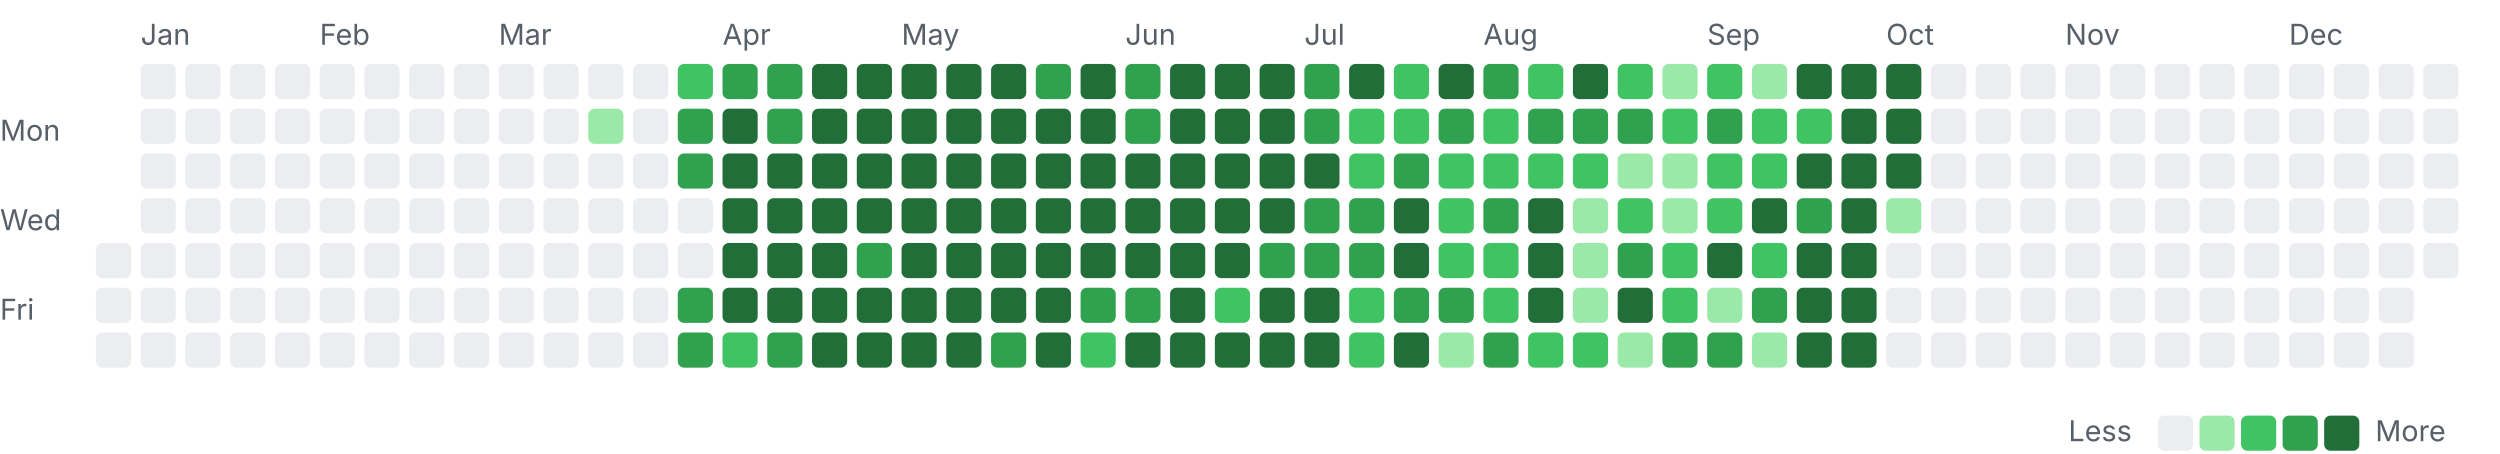
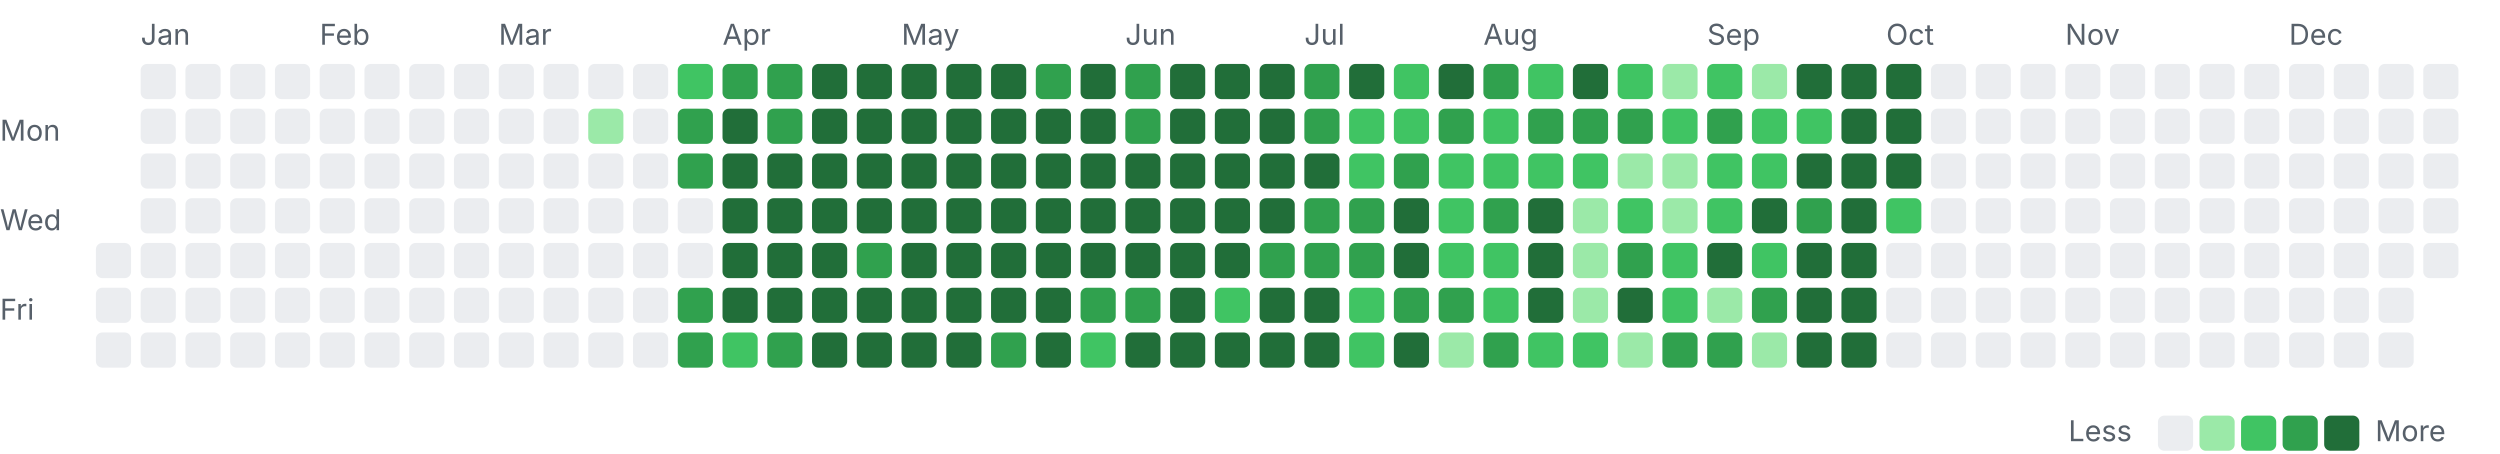
<svg xmlns="http://www.w3.org/2000/svg" width="782" height="142" viewBox="0 0 782 142">
  <style>.l0{fill:#ebedf0}.l1{fill:#9be9a8}.l2{fill:#40c463}.l3{fill:#30a14e}.l4{fill:#216e39} .lbl{fill:#57606a;font:9px -apple-system,Segoe UI,sans-serif}@media(prefers-color-scheme:dark){.l0{fill:#161b22}.l1{fill:#0e4429}.l2{fill:#006d32}.l3{fill:#26a641}.l4{fill:#39d353} .lbl{fill:#8b949e}}</style>
  <text class="lbl" x="44" y="14">Jan</text>
  <text class="lbl" x="100" y="14">Feb</text>
  <text class="lbl" x="156" y="14">Mar</text>
  <text class="lbl" x="226" y="14">Apr</text>
  <text class="lbl" x="282" y="14">May</text>
  <text class="lbl" x="352" y="14">Jun</text>
  <text class="lbl" x="408" y="14">Jul</text>
  <text class="lbl" x="464" y="14">Aug</text>
  <text class="lbl" x="534" y="14">Sep</text>
  <text class="lbl" x="590" y="14">Oct</text>
  <text class="lbl" x="646" y="14">Nov</text>
  <text class="lbl" x="716" y="14">Dec</text>
  <text class="lbl" x="0" y="44">Mon</text>
  <text class="lbl" x="0" y="72">Wed</text>
  <text class="lbl" x="0" y="100">Fri</text>
  <rect class="l0" x="30" y="76" width="11" height="11" rx="2" />
  <rect class="l0" x="30" y="90" width="11" height="11" rx="2" />
  <rect class="l0" x="30" y="104" width="11" height="11" rx="2" />
  <rect class="l0" x="44" y="20" width="11" height="11" rx="2" />
  <rect class="l0" x="44" y="34" width="11" height="11" rx="2" />
  <rect class="l0" x="44" y="48" width="11" height="11" rx="2" />
  <rect class="l0" x="44" y="62" width="11" height="11" rx="2" />
  <rect class="l0" x="44" y="76" width="11" height="11" rx="2" />
  <rect class="l0" x="44" y="90" width="11" height="11" rx="2" />
  <rect class="l0" x="44" y="104" width="11" height="11" rx="2" />
  <rect class="l0" x="58" y="20" width="11" height="11" rx="2" />
  <rect class="l0" x="58" y="34" width="11" height="11" rx="2" />
  <rect class="l0" x="58" y="48" width="11" height="11" rx="2" />
  <rect class="l0" x="58" y="62" width="11" height="11" rx="2" />
  <rect class="l0" x="58" y="76" width="11" height="11" rx="2" />
  <rect class="l0" x="58" y="90" width="11" height="11" rx="2" />
  <rect class="l0" x="58" y="104" width="11" height="11" rx="2" />
  <rect class="l0" x="72" y="20" width="11" height="11" rx="2" />
  <rect class="l0" x="72" y="34" width="11" height="11" rx="2" />
  <rect class="l0" x="72" y="48" width="11" height="11" rx="2" />
  <rect class="l0" x="72" y="62" width="11" height="11" rx="2" />
  <rect class="l0" x="72" y="76" width="11" height="11" rx="2" />
  <rect class="l0" x="72" y="90" width="11" height="11" rx="2" />
  <rect class="l0" x="72" y="104" width="11" height="11" rx="2" />
  <rect class="l0" x="86" y="20" width="11" height="11" rx="2" />
  <rect class="l0" x="86" y="34" width="11" height="11" rx="2" />
  <rect class="l0" x="86" y="48" width="11" height="11" rx="2" />
  <rect class="l0" x="86" y="62" width="11" height="11" rx="2" />
  <rect class="l0" x="86" y="76" width="11" height="11" rx="2" />
  <rect class="l0" x="86" y="90" width="11" height="11" rx="2" />
  <rect class="l0" x="86" y="104" width="11" height="11" rx="2" />
  <rect class="l0" x="100" y="20" width="11" height="11" rx="2" />
  <rect class="l0" x="100" y="34" width="11" height="11" rx="2" />
  <rect class="l0" x="100" y="48" width="11" height="11" rx="2" />
  <rect class="l0" x="100" y="62" width="11" height="11" rx="2" />
  <rect class="l0" x="100" y="76" width="11" height="11" rx="2" />
  <rect class="l0" x="100" y="90" width="11" height="11" rx="2" />
  <rect class="l0" x="100" y="104" width="11" height="11" rx="2" />
  <rect class="l0" x="114" y="20" width="11" height="11" rx="2" />
  <rect class="l0" x="114" y="34" width="11" height="11" rx="2" />
  <rect class="l0" x="114" y="48" width="11" height="11" rx="2" />
  <rect class="l0" x="114" y="62" width="11" height="11" rx="2" />
  <rect class="l0" x="114" y="76" width="11" height="11" rx="2" />
  <rect class="l0" x="114" y="90" width="11" height="11" rx="2" />
  <rect class="l0" x="114" y="104" width="11" height="11" rx="2" />
  <rect class="l0" x="128" y="20" width="11" height="11" rx="2" />
  <rect class="l0" x="128" y="34" width="11" height="11" rx="2" />
  <rect class="l0" x="128" y="48" width="11" height="11" rx="2" />
  <rect class="l0" x="128" y="62" width="11" height="11" rx="2" />
  <rect class="l0" x="128" y="76" width="11" height="11" rx="2" />
  <rect class="l0" x="128" y="90" width="11" height="11" rx="2" />
  <rect class="l0" x="128" y="104" width="11" height="11" rx="2" />
  <rect class="l0" x="142" y="20" width="11" height="11" rx="2" />
  <rect class="l0" x="142" y="34" width="11" height="11" rx="2" />
  <rect class="l0" x="142" y="48" width="11" height="11" rx="2" />
  <rect class="l0" x="142" y="62" width="11" height="11" rx="2" />
  <rect class="l0" x="142" y="76" width="11" height="11" rx="2" />
  <rect class="l0" x="142" y="90" width="11" height="11" rx="2" />
  <rect class="l0" x="142" y="104" width="11" height="11" rx="2" />
  <rect class="l0" x="156" y="20" width="11" height="11" rx="2" />
  <rect class="l0" x="156" y="34" width="11" height="11" rx="2" />
  <rect class="l0" x="156" y="48" width="11" height="11" rx="2" />
  <rect class="l0" x="156" y="62" width="11" height="11" rx="2" />
  <rect class="l0" x="156" y="76" width="11" height="11" rx="2" />
  <rect class="l0" x="156" y="90" width="11" height="11" rx="2" />
  <rect class="l0" x="156" y="104" width="11" height="11" rx="2" />
  <rect class="l0" x="170" y="20" width="11" height="11" rx="2" />
  <rect class="l0" x="170" y="34" width="11" height="11" rx="2" />
  <rect class="l0" x="170" y="48" width="11" height="11" rx="2" />
  <rect class="l0" x="170" y="62" width="11" height="11" rx="2" />
  <rect class="l0" x="170" y="76" width="11" height="11" rx="2" />
  <rect class="l0" x="170" y="90" width="11" height="11" rx="2" />
  <rect class="l0" x="170" y="104" width="11" height="11" rx="2" />
  <rect class="l0" x="184" y="20" width="11" height="11" rx="2" />
  <rect class="l1" x="184" y="34" width="11" height="11" rx="2" />
  <rect class="l0" x="184" y="48" width="11" height="11" rx="2" />
  <rect class="l0" x="184" y="62" width="11" height="11" rx="2" />
  <rect class="l0" x="184" y="76" width="11" height="11" rx="2" />
  <rect class="l0" x="184" y="90" width="11" height="11" rx="2" />
  <rect class="l0" x="184" y="104" width="11" height="11" rx="2" />
  <rect class="l0" x="198" y="20" width="11" height="11" rx="2" />
  <rect class="l0" x="198" y="34" width="11" height="11" rx="2" />
  <rect class="l0" x="198" y="48" width="11" height="11" rx="2" />
  <rect class="l0" x="198" y="62" width="11" height="11" rx="2" />
  <rect class="l0" x="198" y="76" width="11" height="11" rx="2" />
  <rect class="l0" x="198" y="90" width="11" height="11" rx="2" />
  <rect class="l0" x="198" y="104" width="11" height="11" rx="2" />
  <rect class="l2" x="212" y="20" width="11" height="11" rx="2" />
  <rect class="l3" x="212" y="34" width="11" height="11" rx="2" />
  <rect class="l3" x="212" y="48" width="11" height="11" rx="2" />
  <rect class="l0" x="212" y="62" width="11" height="11" rx="2" />
  <rect class="l0" x="212" y="76" width="11" height="11" rx="2" />
  <rect class="l3" x="212" y="90" width="11" height="11" rx="2" />
  <rect class="l3" x="212" y="104" width="11" height="11" rx="2" />
  <rect class="l3" x="226" y="20" width="11" height="11" rx="2" />
  <rect class="l4" x="226" y="34" width="11" height="11" rx="2" />
  <rect class="l4" x="226" y="48" width="11" height="11" rx="2" />
  <rect class="l4" x="226" y="62" width="11" height="11" rx="2" />
  <rect class="l4" x="226" y="76" width="11" height="11" rx="2" />
  <rect class="l4" x="226" y="90" width="11" height="11" rx="2" />
  <rect class="l2" x="226" y="104" width="11" height="11" rx="2" />
  <rect class="l3" x="240" y="20" width="11" height="11" rx="2" />
  <rect class="l3" x="240" y="34" width="11" height="11" rx="2" />
  <rect class="l4" x="240" y="48" width="11" height="11" rx="2" />
  <rect class="l4" x="240" y="62" width="11" height="11" rx="2" />
  <rect class="l4" x="240" y="76" width="11" height="11" rx="2" />
  <rect class="l4" x="240" y="90" width="11" height="11" rx="2" />
  <rect class="l3" x="240" y="104" width="11" height="11" rx="2" />
  <rect class="l4" x="254" y="20" width="11" height="11" rx="2" />
  <rect class="l4" x="254" y="34" width="11" height="11" rx="2" />
  <rect class="l4" x="254" y="48" width="11" height="11" rx="2" />
  <rect class="l4" x="254" y="62" width="11" height="11" rx="2" />
  <rect class="l4" x="254" y="76" width="11" height="11" rx="2" />
  <rect class="l4" x="254" y="90" width="11" height="11" rx="2" />
  <rect class="l4" x="254" y="104" width="11" height="11" rx="2" />
  <rect class="l4" x="268" y="20" width="11" height="11" rx="2" />
  <rect class="l4" x="268" y="34" width="11" height="11" rx="2" />
  <rect class="l4" x="268" y="48" width="11" height="11" rx="2" />
  <rect class="l4" x="268" y="62" width="11" height="11" rx="2" />
  <rect class="l3" x="268" y="76" width="11" height="11" rx="2" />
  <rect class="l4" x="268" y="90" width="11" height="11" rx="2" />
  <rect class="l4" x="268" y="104" width="11" height="11" rx="2" />
  <rect class="l4" x="282" y="20" width="11" height="11" rx="2" />
  <rect class="l4" x="282" y="34" width="11" height="11" rx="2" />
  <rect class="l4" x="282" y="48" width="11" height="11" rx="2" />
  <rect class="l4" x="282" y="62" width="11" height="11" rx="2" />
  <rect class="l4" x="282" y="76" width="11" height="11" rx="2" />
  <rect class="l4" x="282" y="90" width="11" height="11" rx="2" />
  <rect class="l4" x="282" y="104" width="11" height="11" rx="2" />
  <rect class="l4" x="296" y="20" width="11" height="11" rx="2" />
  <rect class="l4" x="296" y="34" width="11" height="11" rx="2" />
  <rect class="l4" x="296" y="48" width="11" height="11" rx="2" />
  <rect class="l4" x="296" y="62" width="11" height="11" rx="2" />
  <rect class="l4" x="296" y="76" width="11" height="11" rx="2" />
  <rect class="l4" x="296" y="90" width="11" height="11" rx="2" />
  <rect class="l4" x="296" y="104" width="11" height="11" rx="2" />
  <rect class="l4" x="310" y="20" width="11" height="11" rx="2" />
  <rect class="l4" x="310" y="34" width="11" height="11" rx="2" />
  <rect class="l4" x="310" y="48" width="11" height="11" rx="2" />
  <rect class="l4" x="310" y="62" width="11" height="11" rx="2" />
  <rect class="l4" x="310" y="76" width="11" height="11" rx="2" />
  <rect class="l4" x="310" y="90" width="11" height="11" rx="2" />
  <rect class="l3" x="310" y="104" width="11" height="11" rx="2" />
  <rect class="l3" x="324" y="20" width="11" height="11" rx="2" />
  <rect class="l4" x="324" y="34" width="11" height="11" rx="2" />
  <rect class="l4" x="324" y="48" width="11" height="11" rx="2" />
  <rect class="l4" x="324" y="62" width="11" height="11" rx="2" />
  <rect class="l4" x="324" y="76" width="11" height="11" rx="2" />
  <rect class="l4" x="324" y="90" width="11" height="11" rx="2" />
  <rect class="l4" x="324" y="104" width="11" height="11" rx="2" />
  <rect class="l4" x="338" y="20" width="11" height="11" rx="2" />
  <rect class="l4" x="338" y="34" width="11" height="11" rx="2" />
  <rect class="l4" x="338" y="48" width="11" height="11" rx="2" />
  <rect class="l4" x="338" y="62" width="11" height="11" rx="2" />
  <rect class="l4" x="338" y="76" width="11" height="11" rx="2" />
  <rect class="l3" x="338" y="90" width="11" height="11" rx="2" />
  <rect class="l2" x="338" y="104" width="11" height="11" rx="2" />
  <rect class="l3" x="352" y="20" width="11" height="11" rx="2" />
  <rect class="l3" x="352" y="34" width="11" height="11" rx="2" />
  <rect class="l4" x="352" y="48" width="11" height="11" rx="2" />
  <rect class="l4" x="352" y="62" width="11" height="11" rx="2" />
  <rect class="l4" x="352" y="76" width="11" height="11" rx="2" />
  <rect class="l3" x="352" y="90" width="11" height="11" rx="2" />
  <rect class="l4" x="352" y="104" width="11" height="11" rx="2" />
  <rect class="l4" x="366" y="20" width="11" height="11" rx="2" />
  <rect class="l4" x="366" y="34" width="11" height="11" rx="2" />
  <rect class="l4" x="366" y="48" width="11" height="11" rx="2" />
  <rect class="l4" x="366" y="62" width="11" height="11" rx="2" />
  <rect class="l4" x="366" y="76" width="11" height="11" rx="2" />
  <rect class="l4" x="366" y="90" width="11" height="11" rx="2" />
  <rect class="l4" x="366" y="104" width="11" height="11" rx="2" />
  <rect class="l4" x="380" y="20" width="11" height="11" rx="2" />
  <rect class="l4" x="380" y="34" width="11" height="11" rx="2" />
  <rect class="l4" x="380" y="48" width="11" height="11" rx="2" />
  <rect class="l4" x="380" y="62" width="11" height="11" rx="2" />
  <rect class="l4" x="380" y="76" width="11" height="11" rx="2" />
  <rect class="l2" x="380" y="90" width="11" height="11" rx="2" />
  <rect class="l4" x="380" y="104" width="11" height="11" rx="2" />
  <rect class="l4" x="394" y="20" width="11" height="11" rx="2" />
  <rect class="l4" x="394" y="34" width="11" height="11" rx="2" />
  <rect class="l4" x="394" y="48" width="11" height="11" rx="2" />
  <rect class="l4" x="394" y="62" width="11" height="11" rx="2" />
  <rect class="l3" x="394" y="76" width="11" height="11" rx="2" />
  <rect class="l4" x="394" y="90" width="11" height="11" rx="2" />
  <rect class="l4" x="394" y="104" width="11" height="11" rx="2" />
  <rect class="l3" x="408" y="20" width="11" height="11" rx="2" />
  <rect class="l3" x="408" y="34" width="11" height="11" rx="2" />
  <rect class="l4" x="408" y="48" width="11" height="11" rx="2" />
  <rect class="l3" x="408" y="62" width="11" height="11" rx="2" />
  <rect class="l3" x="408" y="76" width="11" height="11" rx="2" />
  <rect class="l4" x="408" y="90" width="11" height="11" rx="2" />
  <rect class="l4" x="408" y="104" width="11" height="11" rx="2" />
  <rect class="l4" x="422" y="20" width="11" height="11" rx="2" />
  <rect class="l2" x="422" y="34" width="11" height="11" rx="2" />
  <rect class="l2" x="422" y="48" width="11" height="11" rx="2" />
  <rect class="l3" x="422" y="62" width="11" height="11" rx="2" />
  <rect class="l3" x="422" y="76" width="11" height="11" rx="2" />
  <rect class="l2" x="422" y="90" width="11" height="11" rx="2" />
  <rect class="l2" x="422" y="104" width="11" height="11" rx="2" />
  <rect class="l2" x="436" y="20" width="11" height="11" rx="2" />
  <rect class="l2" x="436" y="34" width="11" height="11" rx="2" />
  <rect class="l3" x="436" y="48" width="11" height="11" rx="2" />
  <rect class="l4" x="436" y="62" width="11" height="11" rx="2" />
  <rect class="l4" x="436" y="76" width="11" height="11" rx="2" />
  <rect class="l3" x="436" y="90" width="11" height="11" rx="2" />
  <rect class="l4" x="436" y="104" width="11" height="11" rx="2" />
  <rect class="l4" x="450" y="20" width="11" height="11" rx="2" />
  <rect class="l3" x="450" y="34" width="11" height="11" rx="2" />
  <rect class="l2" x="450" y="48" width="11" height="11" rx="2" />
  <rect class="l2" x="450" y="62" width="11" height="11" rx="2" />
  <rect class="l2" x="450" y="76" width="11" height="11" rx="2" />
  <rect class="l3" x="450" y="90" width="11" height="11" rx="2" />
  <rect class="l1" x="450" y="104" width="11" height="11" rx="2" />
  <rect class="l3" x="464" y="20" width="11" height="11" rx="2" />
  <rect class="l2" x="464" y="34" width="11" height="11" rx="2" />
  <rect class="l2" x="464" y="48" width="11" height="11" rx="2" />
  <rect class="l3" x="464" y="62" width="11" height="11" rx="2" />
  <rect class="l2" x="464" y="76" width="11" height="11" rx="2" />
  <rect class="l2" x="464" y="90" width="11" height="11" rx="2" />
  <rect class="l3" x="464" y="104" width="11" height="11" rx="2" />
  <rect class="l2" x="478" y="20" width="11" height="11" rx="2" />
  <rect class="l3" x="478" y="34" width="11" height="11" rx="2" />
  <rect class="l2" x="478" y="48" width="11" height="11" rx="2" />
  <rect class="l4" x="478" y="62" width="11" height="11" rx="2" />
  <rect class="l4" x="478" y="76" width="11" height="11" rx="2" />
  <rect class="l4" x="478" y="90" width="11" height="11" rx="2" />
  <rect class="l2" x="478" y="104" width="11" height="11" rx="2" />
  <rect class="l4" x="492" y="20" width="11" height="11" rx="2" />
  <rect class="l3" x="492" y="34" width="11" height="11" rx="2" />
  <rect class="l2" x="492" y="48" width="11" height="11" rx="2" />
  <rect class="l1" x="492" y="62" width="11" height="11" rx="2" />
  <rect class="l1" x="492" y="76" width="11" height="11" rx="2" />
  <rect class="l1" x="492" y="90" width="11" height="11" rx="2" />
  <rect class="l2" x="492" y="104" width="11" height="11" rx="2" />
  <rect class="l2" x="506" y="20" width="11" height="11" rx="2" />
  <rect class="l3" x="506" y="34" width="11" height="11" rx="2" />
  <rect class="l1" x="506" y="48" width="11" height="11" rx="2" />
  <rect class="l2" x="506" y="62" width="11" height="11" rx="2" />
  <rect class="l3" x="506" y="76" width="11" height="11" rx="2" />
  <rect class="l4" x="506" y="90" width="11" height="11" rx="2" />
  <rect class="l1" x="506" y="104" width="11" height="11" rx="2" />
  <rect class="l1" x="520" y="20" width="11" height="11" rx="2" />
  <rect class="l2" x="520" y="34" width="11" height="11" rx="2" />
  <rect class="l1" x="520" y="48" width="11" height="11" rx="2" />
  <rect class="l1" x="520" y="62" width="11" height="11" rx="2" />
  <rect class="l2" x="520" y="76" width="11" height="11" rx="2" />
  <rect class="l2" x="520" y="90" width="11" height="11" rx="2" />
  <rect class="l3" x="520" y="104" width="11" height="11" rx="2" />
  <rect class="l2" x="534" y="20" width="11" height="11" rx="2" />
  <rect class="l3" x="534" y="34" width="11" height="11" rx="2" />
  <rect class="l2" x="534" y="48" width="11" height="11" rx="2" />
  <rect class="l2" x="534" y="62" width="11" height="11" rx="2" />
  <rect class="l4" x="534" y="76" width="11" height="11" rx="2" />
  <rect class="l1" x="534" y="90" width="11" height="11" rx="2" />
  <rect class="l3" x="534" y="104" width="11" height="11" rx="2" />
  <rect class="l1" x="548" y="20" width="11" height="11" rx="2" />
  <rect class="l2" x="548" y="34" width="11" height="11" rx="2" />
  <rect class="l2" x="548" y="48" width="11" height="11" rx="2" />
  <rect class="l4" x="548" y="62" width="11" height="11" rx="2" />
  <rect class="l2" x="548" y="76" width="11" height="11" rx="2" />
  <rect class="l3" x="548" y="90" width="11" height="11" rx="2" />
  <rect class="l1" x="548" y="104" width="11" height="11" rx="2" />
  <rect class="l4" x="562" y="20" width="11" height="11" rx="2" />
  <rect class="l2" x="562" y="34" width="11" height="11" rx="2" />
  <rect class="l4" x="562" y="48" width="11" height="11" rx="2" />
  <rect class="l3" x="562" y="62" width="11" height="11" rx="2" />
  <rect class="l4" x="562" y="76" width="11" height="11" rx="2" />
  <rect class="l4" x="562" y="90" width="11" height="11" rx="2" />
  <rect class="l4" x="562" y="104" width="11" height="11" rx="2" />
  <rect class="l4" x="576" y="20" width="11" height="11" rx="2" />
  <rect class="l4" x="576" y="34" width="11" height="11" rx="2" />
  <rect class="l4" x="576" y="48" width="11" height="11" rx="2" />
  <rect class="l4" x="576" y="62" width="11" height="11" rx="2" />
  <rect class="l4" x="576" y="76" width="11" height="11" rx="2" />
  <rect class="l4" x="576" y="90" width="11" height="11" rx="2" />
  <rect class="l4" x="576" y="104" width="11" height="11" rx="2" />
  <rect class="l4" x="590" y="20" width="11" height="11" rx="2" />
  <rect class="l4" x="590" y="34" width="11" height="11" rx="2" />
  <rect class="l4" x="590" y="48" width="11" height="11" rx="2" />
-   <rect class="l1" x="590" y="62" width="11" height="11" rx="2" />
+   <rect class="l2" x="590" y="62" width="11" height="11" rx="2" />
  <rect class="l0" x="590" y="76" width="11" height="11" rx="2" />
  <rect class="l0" x="590" y="90" width="11" height="11" rx="2" />
  <rect class="l0" x="590" y="104" width="11" height="11" rx="2" />
  <rect class="l0" x="604" y="20" width="11" height="11" rx="2" />
  <rect class="l0" x="604" y="34" width="11" height="11" rx="2" />
  <rect class="l0" x="604" y="48" width="11" height="11" rx="2" />
  <rect class="l0" x="604" y="62" width="11" height="11" rx="2" />
  <rect class="l0" x="604" y="76" width="11" height="11" rx="2" />
  <rect class="l0" x="604" y="90" width="11" height="11" rx="2" />
  <rect class="l0" x="604" y="104" width="11" height="11" rx="2" />
  <rect class="l0" x="618" y="20" width="11" height="11" rx="2" />
  <rect class="l0" x="618" y="34" width="11" height="11" rx="2" />
  <rect class="l0" x="618" y="48" width="11" height="11" rx="2" />
  <rect class="l0" x="618" y="62" width="11" height="11" rx="2" />
  <rect class="l0" x="618" y="76" width="11" height="11" rx="2" />
  <rect class="l0" x="618" y="90" width="11" height="11" rx="2" />
  <rect class="l0" x="618" y="104" width="11" height="11" rx="2" />
  <rect class="l0" x="632" y="20" width="11" height="11" rx="2" />
  <rect class="l0" x="632" y="34" width="11" height="11" rx="2" />
  <rect class="l0" x="632" y="48" width="11" height="11" rx="2" />
  <rect class="l0" x="632" y="62" width="11" height="11" rx="2" />
  <rect class="l0" x="632" y="76" width="11" height="11" rx="2" />
  <rect class="l0" x="632" y="90" width="11" height="11" rx="2" />
  <rect class="l0" x="632" y="104" width="11" height="11" rx="2" />
  <rect class="l0" x="646" y="20" width="11" height="11" rx="2" />
  <rect class="l0" x="646" y="34" width="11" height="11" rx="2" />
  <rect class="l0" x="646" y="48" width="11" height="11" rx="2" />
  <rect class="l0" x="646" y="62" width="11" height="11" rx="2" />
  <rect class="l0" x="646" y="76" width="11" height="11" rx="2" />
  <rect class="l0" x="646" y="90" width="11" height="11" rx="2" />
  <rect class="l0" x="646" y="104" width="11" height="11" rx="2" />
  <rect class="l0" x="660" y="20" width="11" height="11" rx="2" />
  <rect class="l0" x="660" y="34" width="11" height="11" rx="2" />
  <rect class="l0" x="660" y="48" width="11" height="11" rx="2" />
  <rect class="l0" x="660" y="62" width="11" height="11" rx="2" />
  <rect class="l0" x="660" y="76" width="11" height="11" rx="2" />
  <rect class="l0" x="660" y="90" width="11" height="11" rx="2" />
  <rect class="l0" x="660" y="104" width="11" height="11" rx="2" />
  <rect class="l0" x="674" y="20" width="11" height="11" rx="2" />
  <rect class="l0" x="674" y="34" width="11" height="11" rx="2" />
  <rect class="l0" x="674" y="48" width="11" height="11" rx="2" />
  <rect class="l0" x="674" y="62" width="11" height="11" rx="2" />
  <rect class="l0" x="674" y="76" width="11" height="11" rx="2" />
  <rect class="l0" x="674" y="90" width="11" height="11" rx="2" />
  <rect class="l0" x="674" y="104" width="11" height="11" rx="2" />
  <rect class="l0" x="688" y="20" width="11" height="11" rx="2" />
  <rect class="l0" x="688" y="34" width="11" height="11" rx="2" />
  <rect class="l0" x="688" y="48" width="11" height="11" rx="2" />
  <rect class="l0" x="688" y="62" width="11" height="11" rx="2" />
  <rect class="l0" x="688" y="76" width="11" height="11" rx="2" />
  <rect class="l0" x="688" y="90" width="11" height="11" rx="2" />
  <rect class="l0" x="688" y="104" width="11" height="11" rx="2" />
  <rect class="l0" x="702" y="20" width="11" height="11" rx="2" />
  <rect class="l0" x="702" y="34" width="11" height="11" rx="2" />
  <rect class="l0" x="702" y="48" width="11" height="11" rx="2" />
  <rect class="l0" x="702" y="62" width="11" height="11" rx="2" />
  <rect class="l0" x="702" y="76" width="11" height="11" rx="2" />
  <rect class="l0" x="702" y="90" width="11" height="11" rx="2" />
  <rect class="l0" x="702" y="104" width="11" height="11" rx="2" />
  <rect class="l0" x="716" y="20" width="11" height="11" rx="2" />
  <rect class="l0" x="716" y="34" width="11" height="11" rx="2" />
  <rect class="l0" x="716" y="48" width="11" height="11" rx="2" />
  <rect class="l0" x="716" y="62" width="11" height="11" rx="2" />
  <rect class="l0" x="716" y="76" width="11" height="11" rx="2" />
  <rect class="l0" x="716" y="90" width="11" height="11" rx="2" />
  <rect class="l0" x="716" y="104" width="11" height="11" rx="2" />
  <rect class="l0" x="730" y="20" width="11" height="11" rx="2" />
  <rect class="l0" x="730" y="34" width="11" height="11" rx="2" />
  <rect class="l0" x="730" y="48" width="11" height="11" rx="2" />
  <rect class="l0" x="730" y="62" width="11" height="11" rx="2" />
  <rect class="l0" x="730" y="76" width="11" height="11" rx="2" />
  <rect class="l0" x="730" y="90" width="11" height="11" rx="2" />
  <rect class="l0" x="730" y="104" width="11" height="11" rx="2" />
  <rect class="l0" x="744" y="20" width="11" height="11" rx="2" />
  <rect class="l0" x="744" y="34" width="11" height="11" rx="2" />
  <rect class="l0" x="744" y="48" width="11" height="11" rx="2" />
  <rect class="l0" x="744" y="62" width="11" height="11" rx="2" />
  <rect class="l0" x="744" y="76" width="11" height="11" rx="2" />
  <rect class="l0" x="744" y="90" width="11" height="11" rx="2" />
  <rect class="l0" x="744" y="104" width="11" height="11" rx="2" />
  <rect class="l0" x="758" y="20" width="11" height="11" rx="2" />
  <rect class="l0" x="758" y="34" width="11" height="11" rx="2" />
  <rect class="l0" x="758" y="48" width="11" height="11" rx="2" />
  <rect class="l0" x="758" y="62" width="11" height="11" rx="2" />
  <rect class="l0" x="758" y="76" width="11" height="11" rx="2" />
  <text class="lbl" x="647" y="138">Less</text>
  <rect class="l0" x="675" y="130" width="11" height="11" rx="2" />
  <rect class="l1" x="688" y="130" width="11" height="11" rx="2" />
  <rect class="l2" x="701" y="130" width="11" height="11" rx="2" />
  <rect class="l3" x="714" y="130" width="11" height="11" rx="2" />
  <rect class="l4" x="727" y="130" width="11" height="11" rx="2" />
  <text class="lbl" x="743" y="138">More</text>
</svg>
